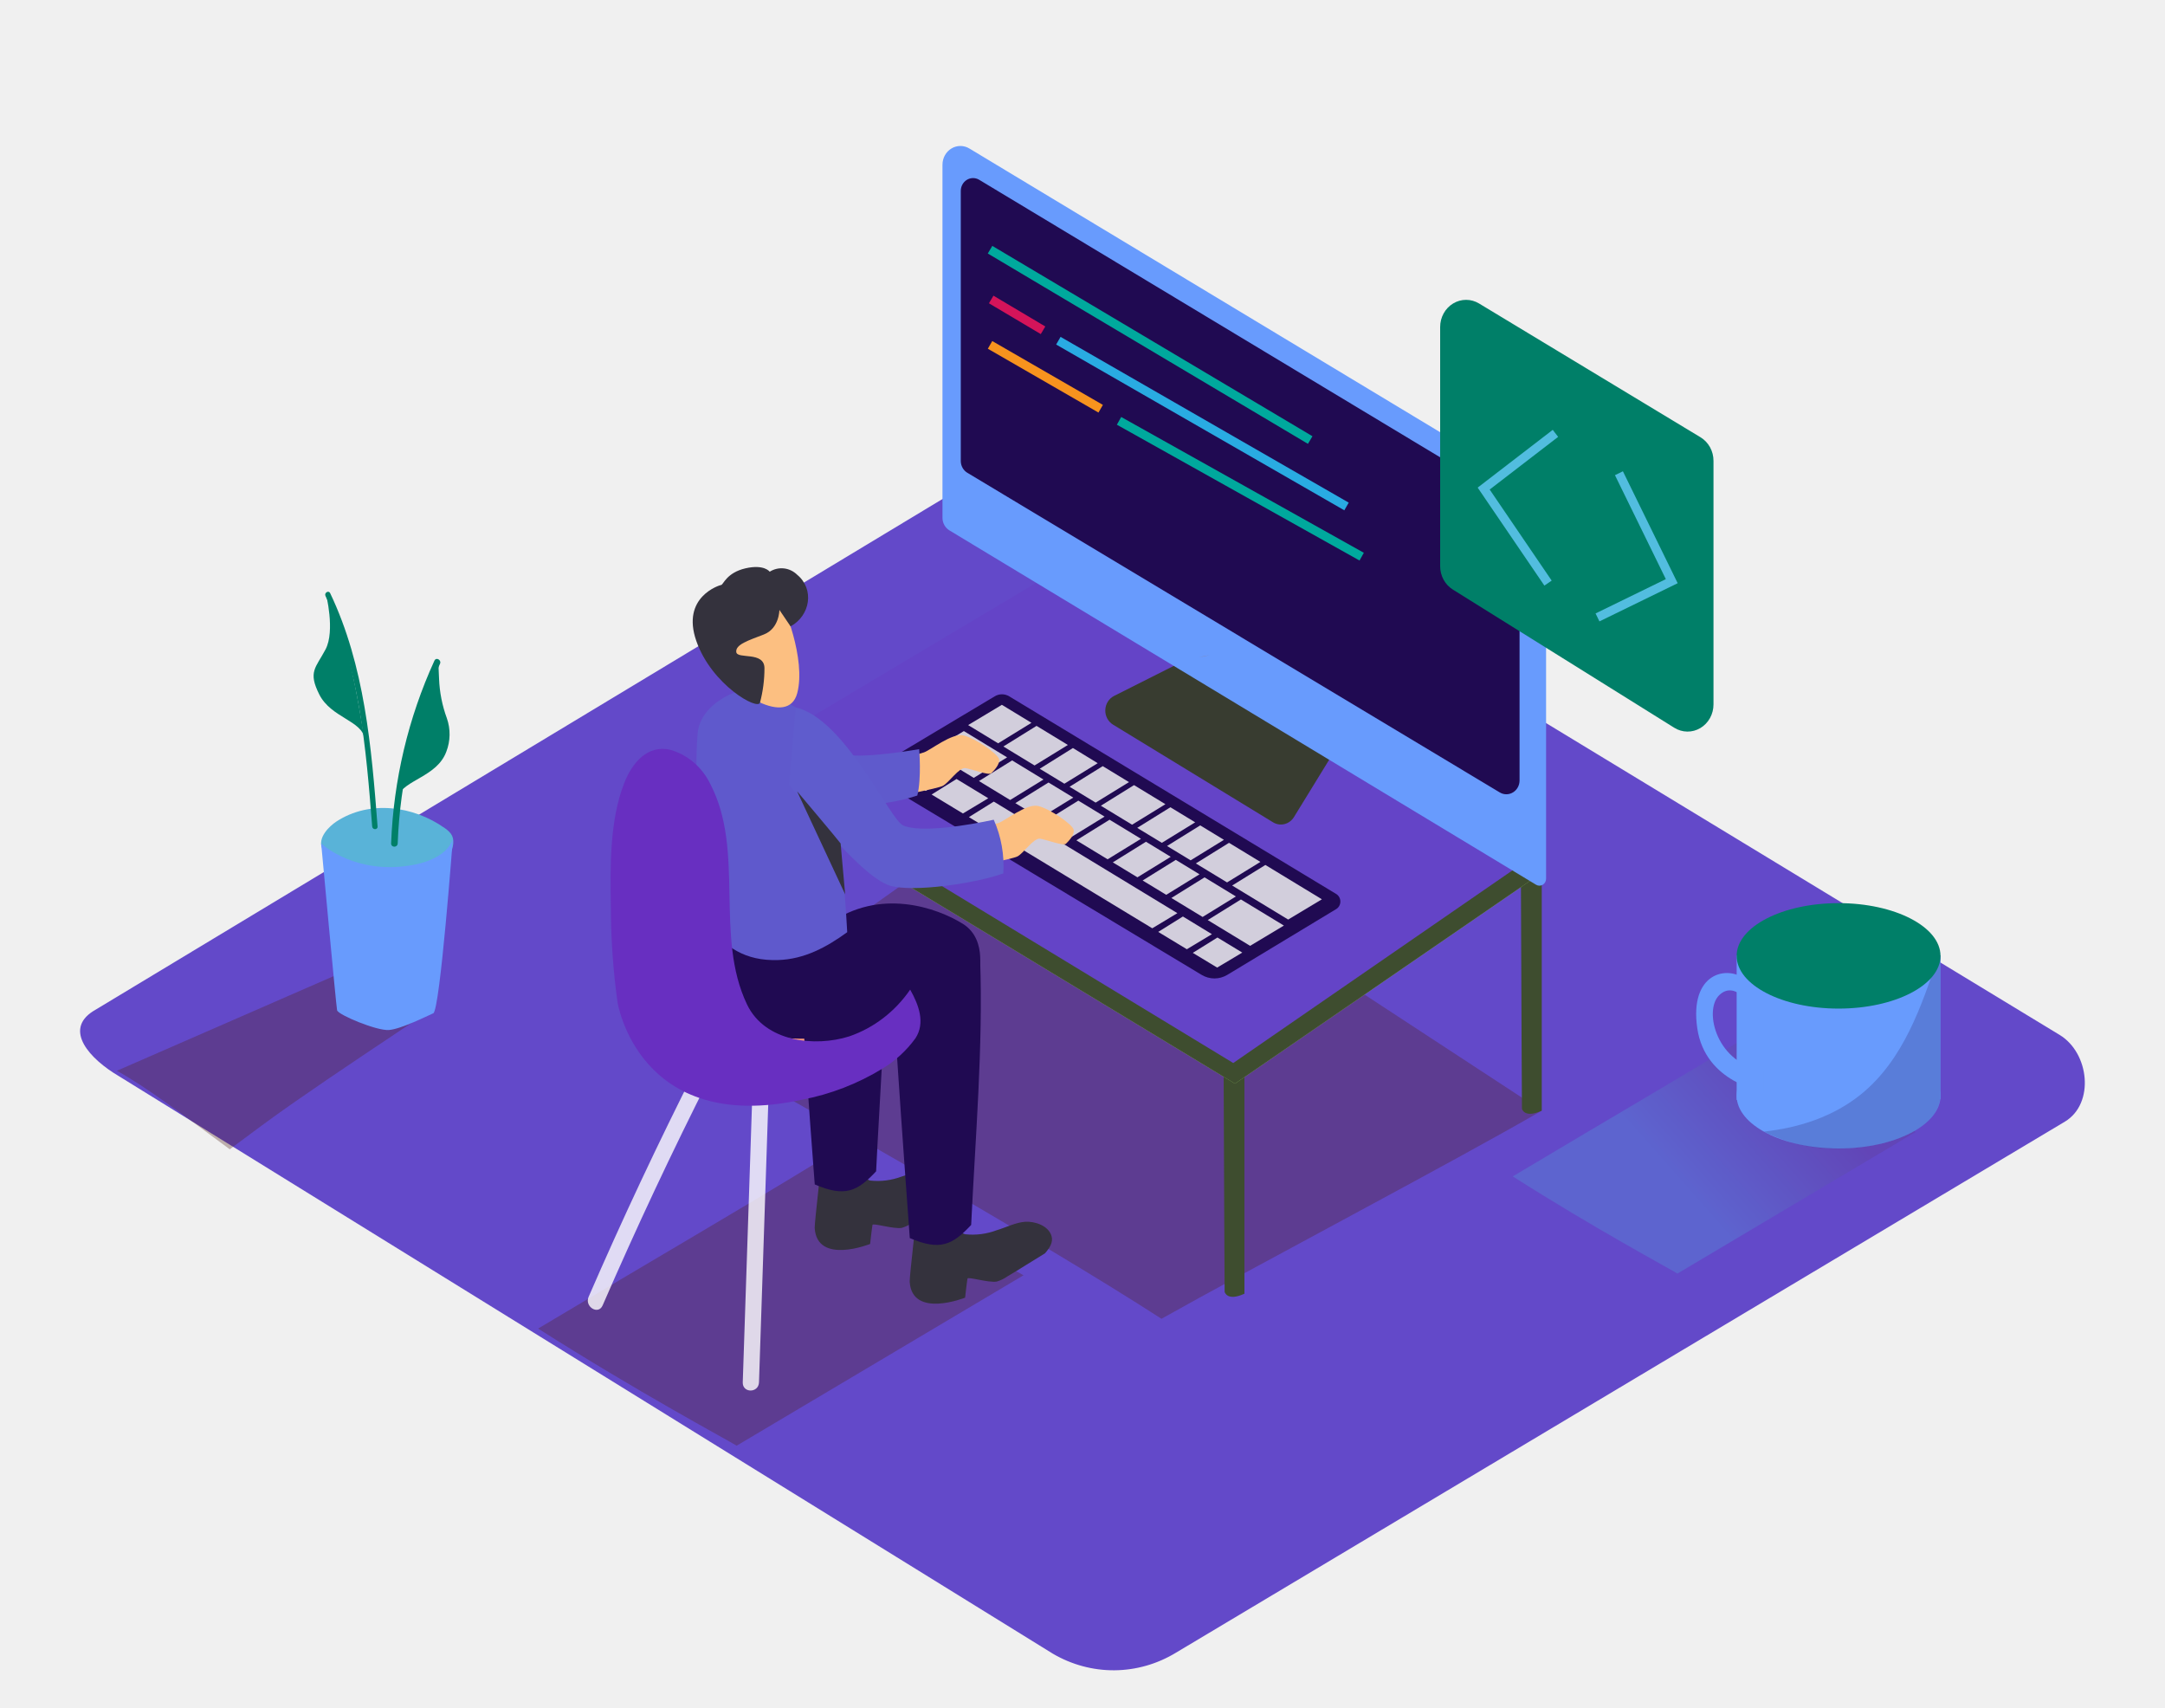
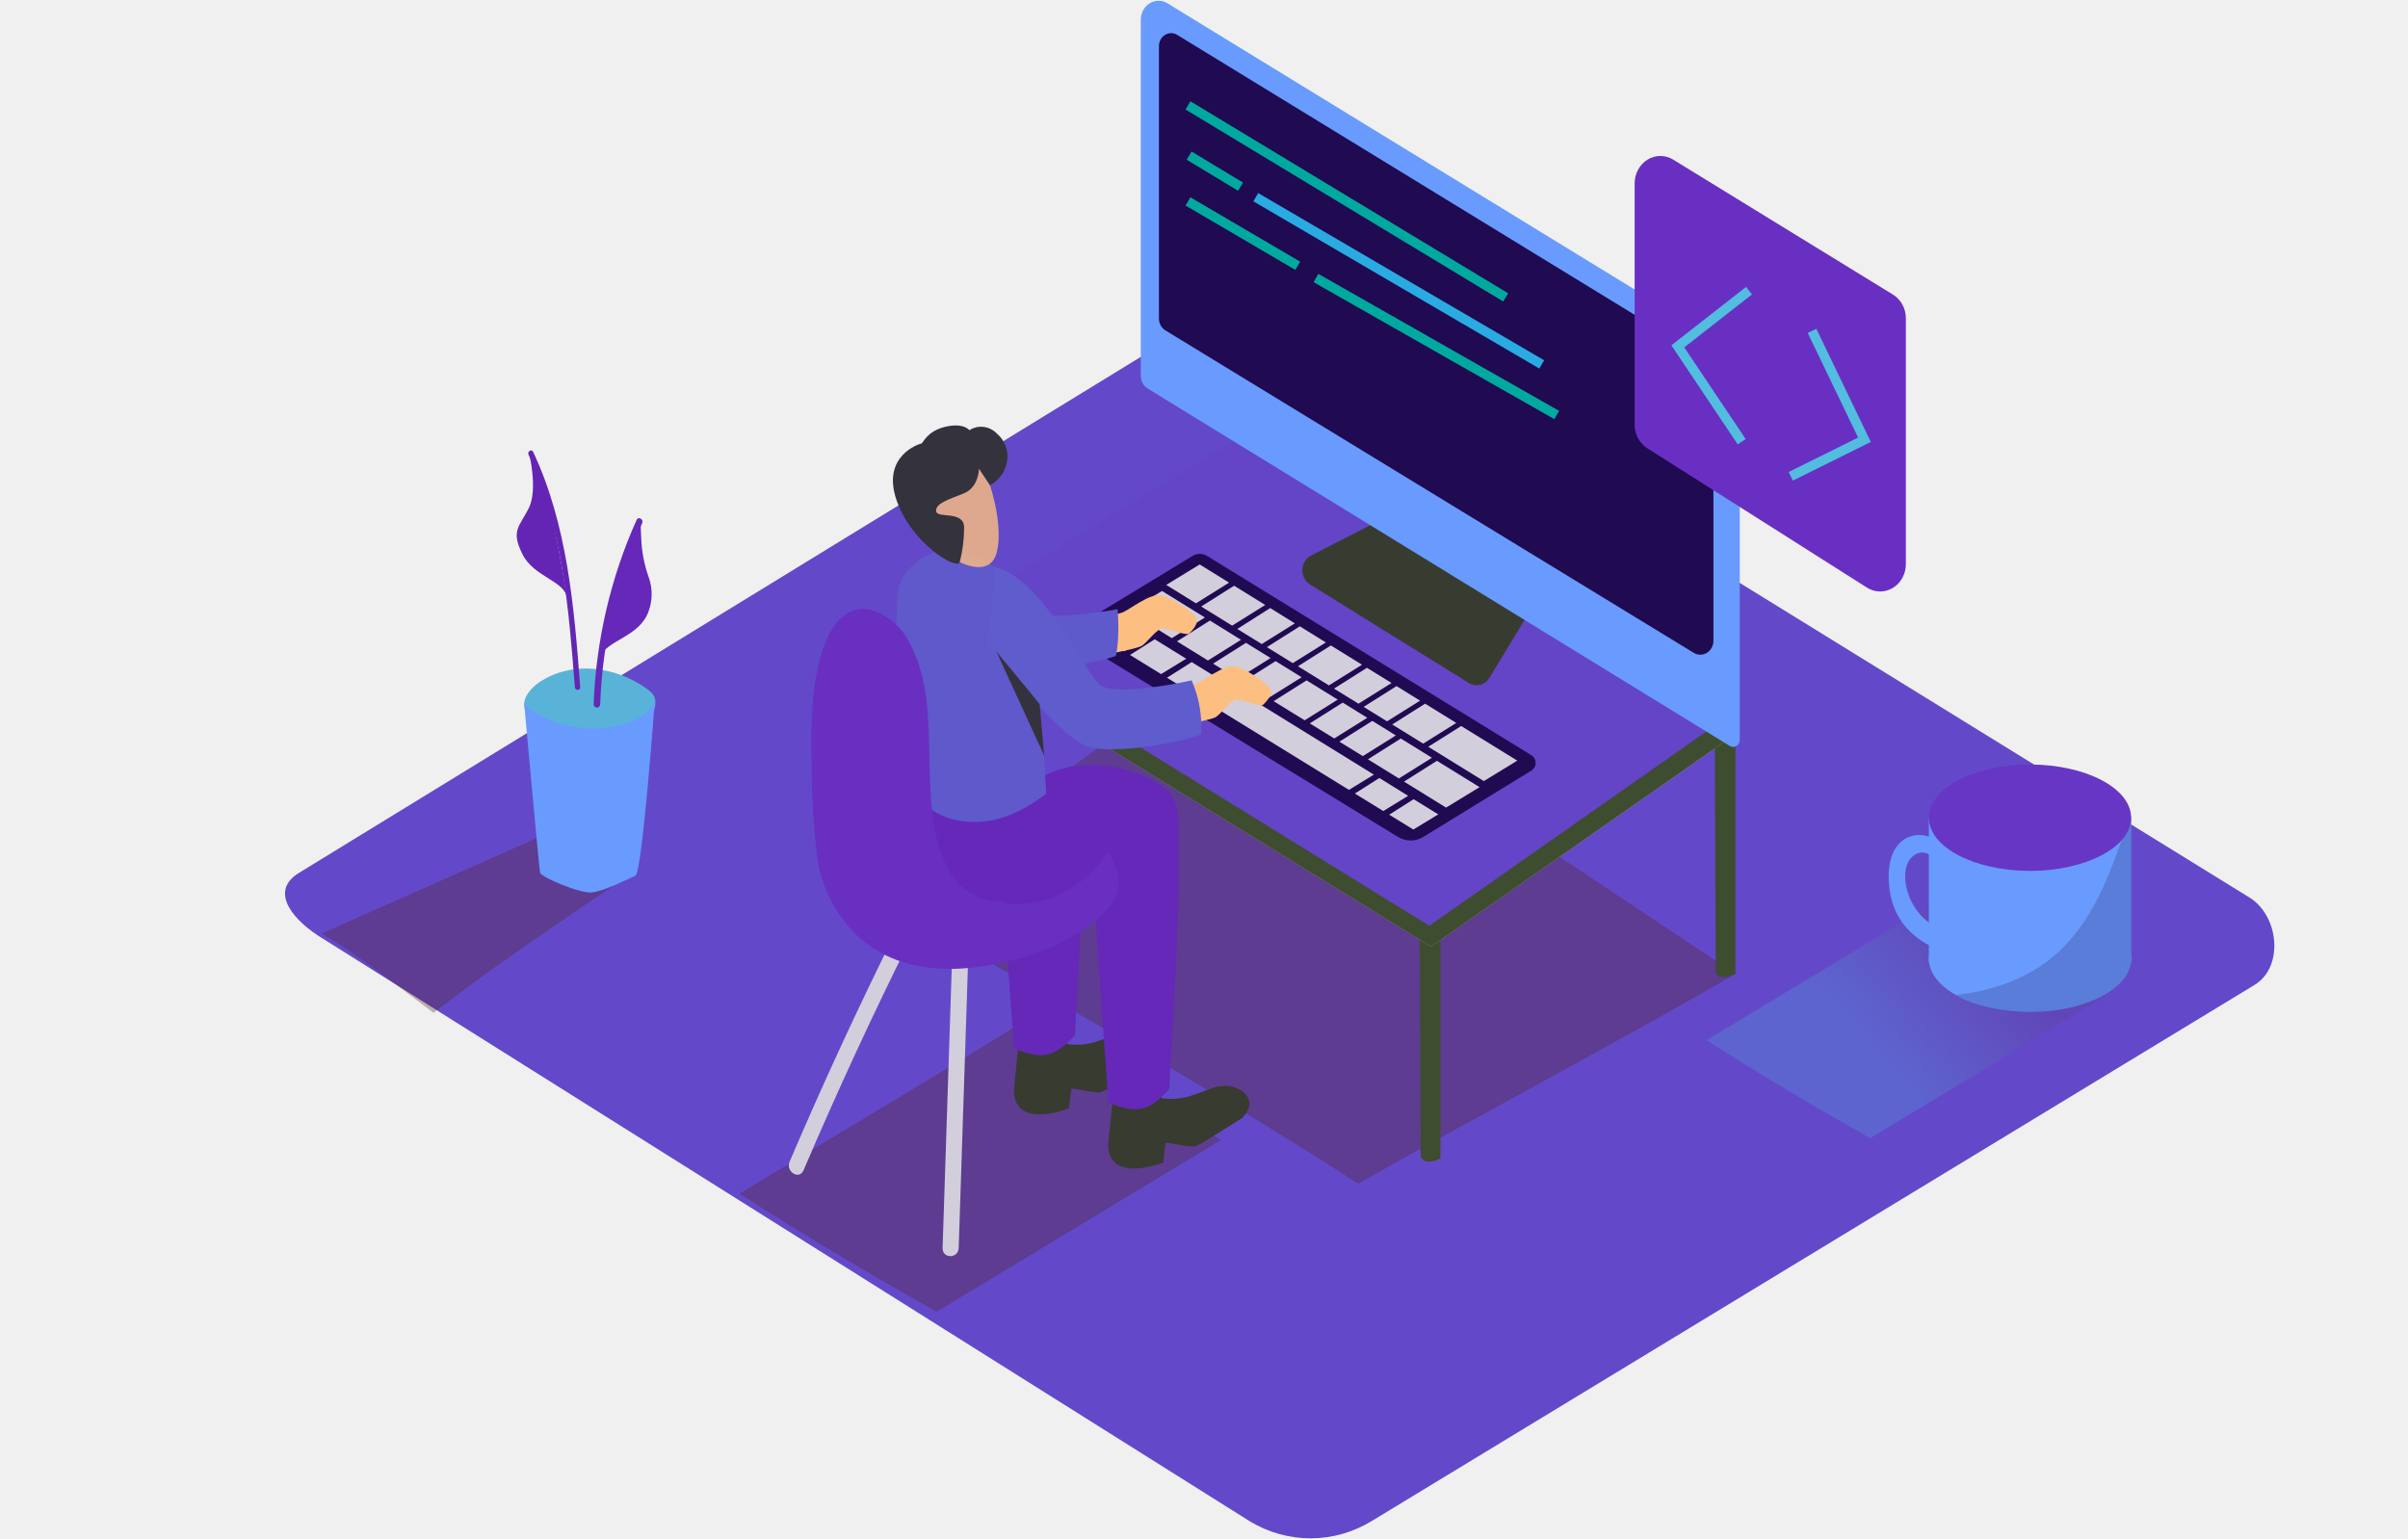
- <svg xmlns="http://www.w3.org/2000/svg" width="993" height="783" viewBox="0 0 993 783" fill="none">
-   <path d="M482.871 758.355L54.615 493.57C40.986 485.571 29.293 472.403 42.575 463.806L472.395 204.657C478.849 200.475 488.63 197.748 495.184 201.722L944.69 474.61C958.319 482.896 960.777 506.037 947.173 514.322L539.323 757.94C530.76 763.136 521.049 765.908 511.15 765.981C501.25 766.054 491.503 763.425 482.871 758.355Z" fill="#6349C9" />
-   <path opacity="0.32" d="M800.085 476.169C767.415 496.089 744.08 509.491 693.834 539.489C731.866 563.669 765.107 581.408 769.377 584.057L878.607 519.127C869.744 514.374 840.748 497.206 800.085 476.169Z" fill="url(#paint0_linear_525_74)" />
-   <path opacity="0.32" d="M374.858 532.97C335.485 556.994 307.358 573.123 246.81 609.276C292.637 638.416 332.705 659.817 337.868 662.986L469.441 584.836C458.89 579.018 423.961 558.319 374.858 532.97Z" fill="url(#paint1_linear_525_74)" />
-   <path opacity="0.32" d="M134.725 505.647C155.156 491.414 175.935 477.701 196.589 463.858L167.246 441.444L53.597 491.051C67.325 498.583 85.87 512.686 105.382 527.048C115.089 519.802 124.795 512.556 134.725 505.647Z" fill="url(#paint2_linear_525_74)" />
-   <path d="M207.736 384.384C207.567 383.649 207.254 382.959 206.817 382.358C206.015 381.337 205.059 380.459 203.987 379.761C189.564 369.554 169.58 366.775 154.337 376.722C150.861 379.007 145.673 384.176 147.734 389.059C148.925 391.89 152.55 393.552 155.181 394.695C163.549 398.193 172.294 400.609 181.222 401.889C184.45 402.46 187.727 403.032 190.979 403.343C193.228 403.57 195.497 403.201 197.575 402.271C199.652 401.34 201.473 399.878 202.87 398.019C205.129 394.928 208.753 388.903 207.736 384.384Z" fill="#59B3D8" />
-   <path d="M147.312 386.825C147.312 386.825 160.469 399.292 183.208 397.474C205.948 395.656 207.711 384.488 207.711 384.488C207.711 384.488 201.827 463.339 198.724 464.689C195.621 466.04 184.003 471.91 178.392 472.351C172.782 472.793 155.057 465.365 154.61 463.313C154.163 461.261 147.312 386.825 147.312 386.825Z" fill="#689BFD" />
-   <path d="M151.433 272.028C150.737 270.548 148.578 271.847 149.298 273.327C164.863 306.156 167.891 343.114 170.697 379.007C170.821 380.644 173.303 380.67 173.179 379.007C170.374 342.517 167.246 305.169 151.433 272.028Z" fill="#007F68" />
-   <path d="M149.471 272.236C149.471 272.236 153.816 289.274 149.322 297.793C144.829 306.312 141.13 308 146.492 318.57C151.855 329.141 166.203 330.57 167.147 338.673C168.09 346.776 160.295 286.703 149.471 272.236Z" fill="#007F68" />
-   <path d="M199.245 302.987C187.258 329.216 180.5 357.724 179.385 386.773C179.385 388.799 182.34 388.773 182.414 386.773C183.466 358.276 190.046 330.3 201.753 304.546C202.696 302.754 200.09 301.143 199.245 302.987Z" fill="#007F68" />
-   <path d="M201.38 311.272C201.38 309.558 201.008 306.078 201.182 303.195L199.444 304.338C193.536 319.376 184.698 354.698 182.067 365.502C185.666 357.399 200.387 356.282 204.707 344.724C206.613 339.819 206.702 334.345 204.955 329.375C202.825 323.586 201.617 317.471 201.38 311.272Z" fill="#007F68" />
-   <path opacity="0.32" d="M532.72 604.783C572.738 582.239 667.445 532.398 707.165 509.335L478.576 359.71L313.639 476.87C355.494 499.778 474.803 567.305 532.72 604.783Z" fill="url(#paint3_linear_525_74)" />
-   <path d="M339.805 352.542C339.978 407.94 340.276 457.807 340.276 457.807C340.276 457.807 341.393 462.326 349.362 458.638V349.217C346.185 350.334 343.007 351.399 339.805 352.542Z" fill="#5B434D" />
-   <path d="M561.219 487.181C561.393 542.579 561.69 592.446 561.69 592.446C561.69 592.446 562.808 596.965 570.776 593.277V483.96C567.599 484.999 564.421 486.142 561.219 487.181Z" fill="#3E4D2F" />
-   <path d="M697.583 403.239C697.756 458.638 698.054 508.504 698.054 508.504C698.054 508.504 699.171 513.023 707.14 509.335V400.019C703.987 401.11 700.81 402.2 697.583 403.239Z" fill="#3E4D2F" />
-   <path d="M337.943 349.217V358.645L566.432 496.947L706.941 400.408L707.165 389.864" fill="#A5DD73" />
-   <path opacity="0.76" d="M337.943 349.217V358.645L566.432 496.947L706.941 400.408L707.165 389.864" fill="#1E2019" />
-   <path d="M337.943 349.217L484.956 261.484L707.165 389.864L565.638 487.493L337.943 349.217Z" fill="#6444C7" />
-   <path d="M541.955 303.559L510.998 319.142C509.83 319.728 508.836 320.636 508.125 321.768C507.413 322.901 507.01 324.215 506.959 325.569C506.908 326.924 507.211 328.267 507.835 329.454C508.459 330.642 509.381 331.629 510.501 332.31L583.909 377.111C585.496 378.079 587.378 378.367 589.164 377.917C590.949 377.467 592.499 376.313 593.491 374.696L611.316 345.685" fill="#383C30" />
-   <path d="M697.583 220.526L444.69 68.148C443.438 67.37 442.011 66.954 440.555 66.943C439.099 66.932 437.667 67.325 436.404 68.084C435.141 68.842 434.094 69.938 433.369 71.259C432.644 72.58 432.267 74.079 432.278 75.602V237.486C432.281 238.65 432.576 239.792 433.134 240.8C433.691 241.807 434.492 242.643 435.455 243.226L704.534 405.733C704.999 406.017 705.528 406.167 706.067 406.168C706.606 406.169 707.135 406.021 707.602 405.739C708.068 405.457 708.455 405.05 708.723 404.561C708.99 404.072 709.13 403.517 709.126 402.954V241.719C709.142 237.439 708.085 233.229 706.059 229.51C704.033 225.791 701.111 222.693 697.583 220.526Z" fill="#689BFD" />
-   <path d="M449.084 82.433L688.546 226.577C691.104 228.116 693.229 230.334 694.706 233.006C696.184 235.678 696.962 238.71 696.962 241.797V357.892C696.965 359.006 696.687 360.101 696.157 361.067C695.626 362.033 694.862 362.835 693.941 363.394C693.019 363.952 691.974 364.246 690.909 364.247C689.844 364.248 688.798 363.955 687.876 363.398L443.672 216.812C442.76 216.264 442.001 215.473 441.474 214.52C440.946 213.567 440.669 212.485 440.669 211.384V87.627C440.657 86.59 440.908 85.569 441.394 84.666C441.881 83.762 442.587 83.009 443.44 82.483C444.294 81.956 445.265 81.674 446.256 81.665C447.247 81.656 448.222 81.921 449.084 82.433Z" fill="#200A52" />
-   <path d="M552.391 300.95C553.804 300.665 554.948 300.423 554.945 300.409C554.943 300.395 553.795 300.614 552.381 300.899C550.968 301.184 549.824 301.426 549.827 301.44C549.83 301.454 550.977 301.234 552.391 300.95Z" fill="#AB643C" />
-   <path d="M678.79 233.148C680.23 233.148 681.397 231.823 681.397 230.188C681.397 228.552 680.23 227.227 678.79 227.227C677.35 227.227 676.183 228.552 676.183 230.188C676.183 231.823 677.35 233.148 678.79 233.148Z" fill="#659FE4" />
-   <path d="M670.474 228.811C671.913 228.811 673.08 227.485 673.08 225.85C673.08 224.215 671.913 222.889 670.474 222.889C669.034 222.889 667.867 224.215 667.867 225.85C667.867 227.485 669.034 228.811 670.474 228.811Z" fill="#C5E9FF" />
-   <path d="M454.099 114.508L600.939 201.8" stroke="#00A99D" stroke-width="4.06" stroke-miterlimit="10" />
-   <path d="M454.62 137.337L478.403 151.466" stroke="#D4145A" stroke-width="4.06" stroke-miterlimit="10" />
-   <path d="M485.428 156.245L617.596 232.265" stroke="#29ABE2" stroke-width="4.06" stroke-miterlimit="10" />
-   <path d="M454.099 158.167L504.841 187.438" stroke="#F7931E" stroke-width="4.06" stroke-miterlimit="10" />
-   <path d="M513.257 192.996L624.547 255.277" stroke="#00A99D" stroke-width="4.06" stroke-miterlimit="10" />
-   <path d="M785.91 211.358V323.038C785.914 325.24 785.36 327.405 784.303 329.309C783.246 331.214 781.724 332.791 779.894 333.88C778.063 334.968 775.99 335.528 773.884 335.503C771.779 335.478 769.718 334.869 767.912 333.738L666.353 270.366C664.581 269.263 663.113 267.696 662.095 265.82C661.076 263.944 660.542 261.823 660.544 259.666V149.96C660.542 147.774 661.09 145.626 662.134 143.732C663.178 141.838 664.681 140.266 666.49 139.173C668.3 138.08 670.353 137.506 672.443 137.507C674.532 137.509 676.584 138.086 678.393 139.181L779.952 200.527C781.77 201.622 783.279 203.201 784.325 205.103C785.371 207.005 785.918 209.163 785.91 211.358Z" fill="#007F68" />
-   <path d="M713.421 198.735L680.503 224.058L710.02 267.406" stroke="#52BDDF" stroke-width="4.06" stroke-miterlimit="10" />
-   <path d="M742.541 217.02L766.77 266.522L732.71 283.145" stroke="#52BDDF" stroke-width="4.06" stroke-miterlimit="10" />
-   <path d="M456.209 319.35L402.86 351.243C402.304 351.581 401.842 352.066 401.52 352.65C401.199 353.233 401.03 353.895 401.03 354.568C401.03 355.241 401.199 355.902 401.52 356.486C401.842 357.069 402.304 357.554 402.86 357.892L551.115 447.054C552.912 448.137 554.95 448.707 557.023 448.707C559.097 448.707 561.134 448.137 562.932 447.054L612.855 416.901C613.437 416.55 613.922 416.045 614.258 415.436C614.595 414.828 614.772 414.137 614.772 413.433C614.772 412.73 614.595 412.039 614.258 411.431C613.922 410.822 613.437 410.317 612.855 409.966L462.912 319.35C461.895 318.726 460.738 318.398 459.56 318.398C458.382 318.398 457.225 318.726 456.209 319.35Z" fill="#200A52" />
-   <path d="M536.816 370.203L521.598 379.657L532.894 386.513L548.186 377.112L536.816 370.203Z" fill="white" fill-opacity="0.8" />
-   <path d="M520.133 360.048L504.916 369.502L519.24 378.202L534.532 368.8L520.133 360.048Z" fill="white" fill-opacity="0.8" />
-   <path d="M459.511 323.219L444.045 332.517L457.798 340.88L473.09 331.479L459.511 323.219Z" fill="white" fill-opacity="0.8" />
-   <path d="M492.106 343.036L476.888 352.542L488.184 359.399L503.476 349.997L492.106 343.036Z" fill="white" fill-opacity="0.8" />
-   <path d="M475.423 332.881L460.206 342.335L474.505 351.035C476.193 350.023 485.776 344.101 489.797 341.634L475.423 332.881Z" fill="white" fill-opacity="0.8" />
-   <path d="M550.494 378.514L535.277 387.968L546.1 394.539L561.368 385.137L550.494 378.514Z" fill="white" fill-opacity="0.8" />
-   <path d="M505.785 351.347L490.567 360.801L502.533 368.073L517.825 358.671L505.785 351.347Z" fill="white" fill-opacity="0.8" />
-   <path d="M563.701 386.513L548.484 395.967L562.808 404.668L578.1 395.266L563.701 386.513Z" fill="white" fill-opacity="0.8" />
-   <path d="M580.384 396.668L565.141 406.096L590.835 421.706L606.301 412.408L580.384 396.668Z" fill="white" fill-opacity="0.8" />
-   <path d="M442.084 335.271L426.618 344.568L446.627 356.723L461.919 347.322L442.084 335.271Z" fill="white" fill-opacity="0.8" />
-   <path d="M480.91 358.853L465.692 368.307L476.988 375.164L492.28 365.762L480.91 358.853Z" fill="white" fill-opacity="0.8" />
-   <path d="M508.913 375.917L493.695 385.371L508.019 394.071L523.311 384.669L508.913 375.917Z" fill="white" fill-opacity="0.8" />
-   <path d="M494.588 367.164L479.371 376.618L491.336 383.89L506.629 374.488L494.588 367.164Z" fill="white" fill-opacity="0.8" />
-   <path d="M525.62 386.02L510.402 395.474L521.697 402.33L536.965 392.928L525.62 386.02Z" fill="white" fill-opacity="0.8" />
-   <path d="M539.298 394.331L524.081 403.785L534.904 410.356L550.172 400.954L539.298 394.331Z" fill="white" fill-opacity="0.8" />
-   <path d="M464.228 348.724L449.01 358.178L463.309 366.878L478.601 357.477L464.228 348.724Z" fill="white" fill-opacity="0.8" />
-   <path d="M552.48 402.356L537.263 411.81L551.587 420.511L566.854 411.109L552.48 402.356Z" fill="white" fill-opacity="0.8" />
-   <path d="M553.945 421.939L573.383 433.757L588.874 424.459L569.163 412.485L553.945 421.939Z" fill="white" fill-opacity="0.8" />
-   <path d="M542.55 420.303L531.23 427.367L544.363 435.315L555.857 428.406L542.55 420.303Z" fill="white" fill-opacity="0.8" />
-   <path d="M547.093 436.977L558.265 443.73L569.783 436.847L558.389 429.939L547.093 436.977Z" fill="white" fill-opacity="0.8" />
-   <path d="M422.993 347.659L411.127 354.568L424.582 362.697L436.225 355.711L422.993 347.659Z" fill="white" fill-opacity="0.8" />
-   <path d="M438.732 357.243L427.288 364.359L441.662 373.06L453.28 366.073L438.732 357.243Z" fill="white" fill-opacity="0.8" />
-   <path d="M455.812 367.606L444.392 374.722L528.499 425.705L540.018 418.771L455.812 367.606Z" fill="white" fill-opacity="0.8" />
-   <path d="M843.28 526.685C869.097 526.685 890.026 515.859 890.026 502.505C890.026 489.15 869.097 478.325 843.28 478.325C817.464 478.325 796.535 489.15 796.535 502.505C796.535 515.859 817.464 526.685 843.28 526.685Z" fill="#689BFD" />
-   <path d="M890.051 438.094V503.855C890.051 503.855 855.296 537.619 796.535 504.401V438.094" fill="#689BFD" />
-   <path opacity="0.21" d="M853.558 501.855C840.649 512.244 825.059 517.179 809.072 518.945C819.725 524.336 831.449 527.006 843.28 526.737C868.105 526.737 888.387 516.711 889.877 504.037L890.026 503.907V438.094H889.157C881.287 461.625 872.996 486.064 853.558 501.855Z" fill="#200A52" />
-   <path d="M803.536 461.625C803.536 461.625 795.79 449.236 788.492 456.43C781.193 463.624 787.573 488.376 808.997 490.765V500.583C808.997 500.583 782.112 496.765 778.462 471.494C774.813 446.223 792.141 442.327 800.805 449.288" fill="#689BFD" />
-   <path d="M843.28 462.534C869.097 462.534 890.026 451.708 890.026 438.354C890.026 424.999 869.097 414.174 843.28 414.174C817.464 414.174 796.535 424.999 796.535 438.354C796.535 451.708 817.464 462.534 843.28 462.534Z" fill="#007F68" />
-   <path d="M403.332 438.25C391.813 429.835 378.259 425.264 363.612 428.588C348.022 432.172 334.517 442.431 318.629 444.951C316.146 445.34 306.092 444.665 304.553 446.197C260.34 489.986 383.993 485.285 383.993 485.285C395.984 474.896 407.279 464.897 419.195 454.508C415.571 446.197 409.613 442.873 403.332 438.25Z" fill="#F8997C" />
-   <path d="M345.067 501.829L340.673 633.923C340.5 638.936 347.947 638.936 348.121 633.923L352.515 501.829C352.763 496.817 345.341 496.843 345.067 501.829Z" fill="white" fill-opacity="0.8" />
-   <path d="M319.349 489.622C301.872 524.131 285.413 559.167 269.972 594.731C268.011 599.25 274.415 603.224 276.401 598.653C291.843 563.089 308.302 528.052 325.778 493.544C328.013 489.129 321.608 485.181 319.349 489.622Z" fill="white" fill-opacity="0.8" />
-   <path d="M406.41 349.945C407.924 349.555 420.66 346.127 423.788 345.036C426.916 343.945 436.597 336.076 441.86 337.244C447.123 338.413 457.723 345.711 458.22 348.153C458.716 350.594 455.737 353.555 454.62 354.62C453.503 355.685 445.832 352.75 442.853 352.256C439.874 351.763 435.133 359.139 432.327 360.437C429.522 361.736 411.4 365.138 411.4 365.138" fill="#FCBF81" />
-   <path d="M440.644 382.306C442.158 381.916 454.893 378.488 458.021 377.397C461.149 376.306 470.831 368.437 476.094 369.606C481.357 370.774 491.957 378.072 492.453 380.514C492.95 382.955 489.971 385.916 488.854 386.981C487.737 388.046 480.066 385.111 477.087 384.617C474.108 384.124 469.366 391.5 466.561 392.799C463.756 394.097 445.634 397.5 445.634 397.5" fill="#FCBF81" />
-   <path d="M435.704 550.163C438.012 547.566 439.527 544.969 438.732 542.242C437.317 537.385 431.012 535.411 426.692 535.671C422.373 535.931 417.904 538.268 413.535 539.567C408.967 541.282 404.09 541.912 399.26 541.411C398.483 541.291 397.776 540.875 397.274 540.242C395.935 539.931 394.697 539.26 393.682 538.294C392.668 537.328 391.912 536.102 391.49 534.736L377.191 529.386C377.191 529.386 373.542 560.994 373.666 563.149C374.733 580.213 399.087 570.473 399.087 570.473C399.087 570.473 399.956 562.682 400.179 561.721C400.402 560.76 409.737 563.721 413.584 563.097C415.354 562.58 417.031 561.764 418.549 560.682C421.429 559.02 424.259 557.254 427.064 555.488C429.87 553.721 432.799 551.981 435.704 550.163Z" fill="#34323D" />
-   <path d="M382.305 433.497C376.943 434.042 371.581 434.769 366.243 435.575C368.461 471.468 370.943 507.335 373.691 543.177C387.593 549.124 393.228 546.371 401.842 537.151C403.481 502.946 406.336 467.027 406.261 432.536C398.317 432.899 390.323 433.263 382.305 433.497Z" fill="#200A52" />
-   <path d="M324.537 423.653C324.537 423.653 322.229 462.949 341.096 471.702C359.963 480.454 398.665 476.091 417.705 464.404C427.549 458.131 437.88 452.736 448.588 448.275C448.588 448.275 453.553 431.081 441.612 423.653C429.671 416.225 403.506 407.031 380.22 423.653" fill="#200A52" />
-   <path d="M420.734 364.827C422.745 356.801 421.578 343.556 421.578 343.556C421.578 343.556 398.019 347.763 388.089 346.153C378.159 344.543 361.924 322.778 361.924 322.778L364.133 365.892C382.95 370.021 402.438 370.904 420.734 364.827Z" fill="#5F5ACC" />
-   <path d="M479.271 574.785C481.58 572.188 483.094 569.59 482.3 566.863C480.885 562.007 474.58 560.033 470.26 560.292C465.94 560.552 461.472 562.89 457.103 564.188C452.534 565.904 447.658 566.534 442.828 566.032C442.051 565.913 441.343 565.497 440.842 564.864C439.503 564.553 438.265 563.881 437.25 562.915C436.236 561.95 435.48 560.723 435.058 559.357L420.759 554.007C420.759 554.007 417.11 585.615 417.234 587.771C418.301 604.835 442.655 595.095 442.655 595.095C442.655 595.095 443.523 587.303 443.747 586.342C443.97 585.381 453.304 588.342 457.152 587.719C458.922 587.202 460.599 586.386 462.117 585.304C464.997 583.641 467.827 581.875 470.632 580.109C473.438 578.343 476.392 576.603 479.271 574.785Z" fill="#34323D" />
-   <path d="M424.259 424.614C419.294 422.173 414.18 422.433 408.272 422.459C409.091 435.107 408.644 439.652 409.389 452.275L409.588 455.625C411.872 493.025 414.553 530.399 417.283 567.772C431.185 573.72 436.821 570.967 445.435 561.747C447.346 521.932 450.946 479.909 449.556 440.276C441.537 431.964 434.437 429.601 424.259 424.614Z" fill="#200A52" />
-   <path d="M324.214 415.524C324.214 416.485 324.388 419.732 324.537 423.653C332.357 434.432 341.915 440.743 356.81 440.275C368.949 439.912 379.152 434.354 388.586 427.497C387.394 404.512 383.844 365.164 378.308 337.816C377.836 335.504 372.102 333.946 370.414 332.985C366.467 330.725 368.775 326.83 364.903 324.414C359.286 320.992 353.436 318.006 347.401 315.48H347.252C337.595 315.324 320.938 323.116 319.945 336.647C318.43 357.425 320.615 370.021 322.154 390.773C322.725 399.136 323.544 407.395 324.214 415.524Z" fill="#5F59CC" />
-   <path d="M357.852 276.08C359.118 276.418 369.843 302.234 365.647 317.921C361.452 333.608 335.982 317.48 329.577 305.533C323.172 293.585 333.772 269.431 357.852 276.08Z" fill="#FCBF81" />
-   <path d="M357.48 279.69C357.48 279.69 357.48 288.209 350.355 290.962C343.231 293.715 337.297 295.559 337.695 299.013C338.092 302.468 350.579 298.52 350.628 306.415C350.633 311.734 349.948 317.029 348.593 322.155C347.798 326.024 326.424 314.155 319.374 293.949C312.323 273.743 329.974 268.366 330.843 268.237C331.712 268.107 333.325 262.601 341.94 260.627C350.554 258.653 353.036 262.185 353.036 262.185C355.002 260.946 357.302 260.414 359.584 260.672C361.866 260.93 364.005 261.963 365.672 263.614C373.641 270.236 371.63 282.339 362.594 287.248L357.48 279.69Z" fill="#34323D" />
-   <path d="M455.787 375.917C444.69 378.332 422.149 382.176 414.18 378.514C407.999 375.683 387.369 329.401 364.952 324.44L361.924 359.762C361.924 359.762 393.625 401.837 408.272 406.174C418.922 409.317 447.595 405.109 460.181 400.538C460.726 392.075 459.214 383.604 455.787 375.917Z" fill="#5F5CCD" />
-   <path d="M385.557 386.799C383.943 384.617 365.573 362.853 365.573 362.853L387.642 410.148L385.557 386.799Z" fill="#34323D" />
-   <path d="M417.457 453.833C410.562 463.889 400.791 471.392 389.554 475.26C373.815 480.272 350.926 477.857 342.66 460.69C327.616 429.367 341.741 390.149 325.853 359.684C324.019 355.833 321.427 352.431 318.249 349.701C315.07 346.971 311.376 344.974 307.408 343.841C297.106 341.478 290.031 349.581 286.307 359.113C279.604 376.202 279.852 397.474 280.175 415.68C280.192 430.386 281.212 445.071 283.228 459.625C283.228 459.625 292.861 520.685 367.931 504.297C380.932 501.831 393.419 496.996 404.821 490.012C410.664 486.487 415.778 481.782 419.865 476.169C424.508 469.105 421.404 460.819 417.457 453.833Z" fill="#682FC1" />
+ <svg xmlns="http://www.w3.org/2000/svg" width="1022" height="653" viewBox="0 0 1022 653" fill="none">
+   <path d="M530.624 645.862L137.382 398.646C124.868 391.177 114.131 378.883 126.327 370.857L521.004 128.902C526.931 124.998 535.912 122.452 541.93 126.162L954.684 380.944C967.199 388.68 969.456 410.285 956.964 418.021L582.46 645.474C574.597 650.326 565.68 652.914 556.59 652.982C547.5 653.05 538.55 650.596 530.624 645.862Z" fill="#6349C9" />
+   <path opacity="0.32" d="M821.902 382.399C791.903 400.998 770.476 413.511 724.338 441.518C759.261 464.094 789.783 480.656 793.704 483.129L894.004 422.507C885.866 418.069 859.241 402.041 821.902 382.399Z" fill="url(#paint0_linear_525_74)" />
+   <path opacity="0.32" d="M431.441 435.432C395.288 457.862 369.461 472.92 313.863 506.674C355.943 533.882 392.735 553.863 397.477 556.821L518.291 483.856C508.603 478.425 476.531 459.098 431.441 435.432Z" fill="url(#paint1_linear_525_74)" />
+   <path opacity="0.32" d="M210.943 409.922C229.703 396.633 248.783 383.83 267.749 370.905L240.805 349.979L136.448 396.294C149.054 403.326 166.082 416.493 183.999 429.903C192.912 423.137 201.825 416.372 210.943 409.922Z" fill="url(#paint2_linear_525_74)" />
+   <path d="M277.984 296.704C277.829 296.018 277.541 295.374 277.14 294.813C276.404 293.859 275.526 293.04 274.542 292.388C261.297 282.858 242.947 280.264 228.951 289.551C225.76 291.685 220.995 296.51 222.887 301.069C223.982 303.712 227.31 305.264 229.726 306.331C237.41 309.597 245.44 311.853 253.638 313.048C256.602 313.581 259.611 314.115 262.597 314.406C264.663 314.617 266.745 314.273 268.653 313.404C270.561 312.536 272.233 311.171 273.516 309.435C275.59 306.549 278.918 300.924 277.984 296.704Z" fill="#59B3D8" />
+   <path d="M222.5 298.984C222.5 298.984 234.581 310.623 255.462 308.926C276.342 307.228 277.961 296.801 277.961 296.801C277.961 296.801 272.558 370.421 269.709 371.681C266.86 372.942 256.191 378.423 251.04 378.835C245.888 379.247 229.612 372.312 229.202 370.396C228.791 368.481 222.5 298.984 222.5 298.984Z" fill="#689BFD" />
+   <path d="M226.284 191.804C225.646 190.422 223.662 191.634 224.324 193.016C238.616 223.667 241.397 258.173 243.973 291.685C244.087 293.212 246.367 293.237 246.253 291.685C243.677 257.615 240.805 222.745 226.284 191.804Z" fill="#6425B4" />
+   <path d="M224.483 191.998C224.483 191.998 228.472 207.905 224.346 215.859C220.22 223.812 216.824 225.388 221.748 235.258C226.671 245.127 239.847 246.461 240.713 254.026C241.58 261.592 234.422 205.504 224.483 191.998Z" fill="#6425B4" />
+   <path d="M270.188 220.709C259.18 245.197 252.975 271.813 251.951 298.935C251.951 300.826 254.664 300.802 254.732 298.935C255.699 272.329 261.74 246.209 272.49 222.163C273.356 220.49 270.963 218.987 270.188 220.709Z" fill="#6528B8" />
+   <path d="M272.148 228.444C272.148 226.843 271.806 223.594 271.966 220.902L270.37 221.969C264.945 236.009 256.83 268.988 254.413 279.075C257.719 271.51 271.236 270.467 275.203 259.676C276.953 255.096 277.034 249.986 275.431 245.345C273.474 239.941 272.365 234.231 272.148 228.444V228.444Z" fill="#6528B8" />
+   <path opacity="0.32" d="M576.397 502.48C613.143 481.432 700.107 434.898 736.579 413.365L526.68 273.668L375.228 383.054C413.661 404.442 523.215 467.489 576.397 502.48Z" fill="url(#paint3_linear_525_74)" />
+   <path d="M399.255 266.975C399.414 318.698 399.688 365.255 399.688 365.255C399.688 365.255 400.714 369.475 408.031 366.031V263.871C405.113 264.914 402.195 265.908 399.255 266.975Z" fill="#5B434D" />
+   <path d="M602.566 392.681C602.725 444.403 602.999 490.961 602.999 490.961C602.999 490.961 604.025 495.18 611.342 491.737V389.674C608.424 390.644 605.506 391.711 602.566 392.681Z" fill="#3E4D2F" />
+   <path d="M727.78 314.309C727.94 366.031 728.213 412.589 728.213 412.589C728.213 412.589 729.239 416.808 736.556 413.365V311.302C733.661 312.32 730.744 313.339 727.78 314.309Z" fill="#3E4D2F" />
+   <path d="M397.545 263.871V272.674L607.353 401.798L736.374 311.666L736.579 301.821" fill="#A5DD73" />
+   <path opacity="0.76" d="M397.545 263.871V272.674L607.353 401.798L736.374 311.666L736.579 301.821" fill="#1E2019" />
+   <path d="M397.545 263.871L532.539 181.959L736.579 301.821L606.623 392.972L397.545 263.871Z" fill="#6444C7" />
+   <path d="M584.876 221.242L556.451 235.791C555.378 236.338 554.466 237.186 553.813 238.244C553.159 239.301 552.789 240.528 552.742 241.792C552.695 243.057 552.973 244.311 553.546 245.42C554.12 246.528 554.966 247.45 555.995 248.085L623.401 289.915C624.858 290.817 626.586 291.087 628.226 290.667C629.865 290.247 631.289 289.169 632.2 287.659L648.567 260.573" fill="#383C30" />
+   <path d="M727.78 143.718L495.565 1.451C494.415 0.725 493.105 0.336 491.768 0.326C490.431 0.315 489.115 0.683 487.956 1.391C486.796 2.099 485.835 3.122 485.169 4.355C484.503 5.589 484.157 6.988 484.167 8.41V159.553C484.17 160.64 484.441 161.707 484.953 162.647C485.465 163.588 486.2 164.369 487.085 164.912L734.163 316.637C734.59 316.902 735.076 317.042 735.571 317.043C736.066 317.044 736.552 316.906 736.98 316.643C737.408 316.379 737.764 316 738.009 315.543C738.255 315.086 738.383 314.568 738.38 314.042V163.506C738.395 159.509 737.424 155.579 735.564 152.107C733.704 148.634 731.02 145.742 727.78 143.718V143.718Z" fill="#689BFD" />
+   <path d="M499.599 14.788L719.483 149.369C721.831 150.805 723.782 152.875 725.139 155.37C726.496 157.865 727.21 160.696 727.21 163.578V271.97C727.213 273.01 726.958 274.033 726.471 274.935C725.984 275.836 725.282 276.586 724.436 277.107C723.59 277.628 722.63 277.903 721.652 277.904C720.675 277.905 719.714 277.631 718.867 277.111L494.63 140.251C493.792 139.739 493.095 139.001 492.611 138.111C492.127 137.221 491.872 136.211 491.872 135.183V19.637C491.862 18.669 492.091 17.716 492.538 16.873C492.985 16.029 493.633 15.326 494.417 14.834C495.2 14.343 496.092 14.079 497.002 14.071C497.912 14.063 498.808 14.31 499.599 14.788Z" fill="#200A52" />
+   <path d="M594.459 218.806C595.757 218.54 596.807 218.314 596.805 218.301C596.803 218.288 595.749 218.493 594.451 218.759C593.153 219.025 592.103 219.251 592.105 219.264C592.108 219.277 593.162 219.072 594.459 218.806Z" fill="#AB643C" />
+   <path d="M710.524 155.504C711.846 155.504 712.918 154.266 712.918 152.739C712.918 151.212 711.846 149.975 710.524 149.975C709.202 149.975 708.131 151.212 708.131 152.739C708.131 154.266 709.202 155.504 710.524 155.504Z" fill="#659FE4" />
+   <path d="M702.888 151.454C704.21 151.454 705.281 150.216 705.281 148.69C705.281 147.163 704.21 145.925 702.888 145.925C701.566 145.925 700.494 147.163 700.494 148.69C700.494 150.216 701.566 151.454 702.888 151.454Z" fill="#C5E9FF" />
+   <path d="M504.204 44.735L639.038 126.235" stroke="#00A99D" stroke-width="4.06" stroke-miterlimit="10" />
+   <path d="M504.683 66.05L526.521 79.241" stroke="#00A99D" stroke-width="4.06" stroke-miterlimit="10" />
+   <path d="M532.972 83.703L654.334 154.679" stroke="#29ABE2" stroke-width="4.06" stroke-miterlimit="10" />
+   <path d="M504.204 85.497L550.798 112.826" stroke="#00A99D" stroke-width="4.06" stroke-miterlimit="10" />
+   <path d="M558.525 118.015L660.716 176.163" stroke="#00A99D" stroke-width="4.06" stroke-miterlimit="10" />
+   <path d="M808.886 135.159V239.428C808.89 241.485 808.38 243.506 807.41 245.284C806.439 247.063 805.042 248.535 803.362 249.551C801.681 250.567 799.777 251.09 797.844 251.067C795.91 251.044 794.018 250.475 792.359 249.419L699.104 190.252C697.477 189.222 696.129 187.759 695.194 186.007C694.259 184.256 693.768 182.276 693.77 180.261V77.835C693.768 75.793 694.271 73.788 695.23 72.02C696.189 70.252 697.568 68.784 699.23 67.764C700.892 66.743 702.777 66.207 704.696 66.208C706.614 66.21 708.499 66.749 710.159 67.771L803.415 125.047C805.084 126.069 806.47 127.543 807.43 129.319C808.391 131.095 808.893 133.11 808.886 135.159Z" fill="#692FC2" />
+   <path d="M742.323 123.374L712.097 147.016L739.201 187.488" stroke="#52BDDF" stroke-width="4.06" stroke-miterlimit="10" />
+   <path d="M769.062 140.445L791.311 186.663L760.035 202.182" stroke="#52BDDF" stroke-width="4.06" stroke-miterlimit="10" />
+   <path d="M506.142 235.985L457.155 265.763C456.644 266.078 456.219 266.531 455.925 267.076C455.63 267.621 455.474 268.238 455.474 268.867C455.474 269.495 455.63 270.113 455.925 270.657C456.219 271.202 456.644 271.655 457.155 271.97L593.288 355.217C594.938 356.227 596.809 356.759 598.713 356.759C600.617 356.759 602.488 356.227 604.138 355.217L649.98 327.064C650.515 326.736 650.959 326.265 651.268 325.696C651.578 325.128 651.74 324.483 651.74 323.826C651.74 323.17 651.578 322.525 651.268 321.957C650.959 321.388 650.515 320.917 649.98 320.589L512.296 235.985C511.363 235.403 510.301 235.097 509.219 235.097C508.137 235.097 507.075 235.403 506.142 235.985Z" fill="#200A52" />
+   <path d="M580.158 283.464L566.185 292.291L576.556 298.693L590.598 289.915L580.158 283.464Z" fill="white" fill-opacity="0.8" />
+   <path d="M564.84 273.983L550.866 282.81L564.019 290.933L578.061 282.155L564.84 273.983Z" fill="white" fill-opacity="0.8" />
+   <path d="M509.173 239.598L494.972 248.279L507.601 256.087L521.642 247.309L509.173 239.598Z" fill="white" fill-opacity="0.8" />
+   <path d="M539.104 258.1L525.13 266.975L535.502 273.377L549.544 264.599L539.104 258.1Z" fill="white" fill-opacity="0.8" />
+   <path d="M523.785 248.619L509.812 257.445L522.942 265.569C524.492 264.623 533.291 259.094 536.984 256.791L523.785 248.619Z" fill="white" fill-opacity="0.8" />
+   <path d="M592.718 291.224L578.745 300.051L588.683 306.185L602.703 297.407L592.718 291.224Z" fill="white" fill-opacity="0.8" />
+   <path d="M551.664 265.86L537.69 274.686L548.678 281.476L562.72 272.698L551.664 265.86Z" fill="white" fill-opacity="0.8" />
+   <path d="M604.845 298.693L590.872 307.519L604.025 315.643L618.066 306.864L604.845 298.693Z" fill="white" fill-opacity="0.8" />
+   <path d="M620.164 308.174L606.167 316.976L629.76 331.55L643.962 322.869L620.164 308.174Z" fill="white" fill-opacity="0.8" />
+   <path d="M493.171 250.85L478.97 259.531L497.343 270.879L511.385 262.101L493.171 250.85Z" fill="white" fill-opacity="0.8" />
+   <path d="M528.823 272.868L514.849 281.694L525.221 288.096L539.263 279.318L528.823 272.868Z" fill="white" fill-opacity="0.8" />
+   <path d="M554.536 288.799L540.562 297.626L553.715 305.749L567.757 296.971L554.536 288.799Z" fill="white" fill-opacity="0.8" />
+   <path d="M541.383 280.627L527.41 289.454L538.397 296.243L552.439 287.465L541.383 280.627Z" fill="white" fill-opacity="0.8" />
+   <path d="M569.877 298.232L555.904 307.058L566.276 313.46L580.295 304.682L569.877 298.232Z" fill="white" fill-opacity="0.8" />
+   <path d="M582.437 305.992L568.464 314.818L578.403 320.953L592.422 312.175L582.437 305.992Z" fill="white" fill-opacity="0.8" />
+   <path d="M513.505 263.411L499.531 272.237L512.661 280.36L526.703 271.582L513.505 263.411Z" fill="white" fill-opacity="0.8" />
+   <path d="M594.542 313.484L580.568 322.311L593.721 330.434L607.74 321.656L594.542 313.484Z" fill="white" fill-opacity="0.8" />
+   <path d="M595.887 331.768L613.735 342.801L627.96 334.12L609.86 322.941L595.887 331.768Z" fill="white" fill-opacity="0.8" />
+   <path d="M585.424 330.24L575.029 336.836L587.088 344.256L597.642 337.806L585.424 330.24Z" fill="white" fill-opacity="0.8" />
+   <path d="M589.595 345.808L599.853 352.113L610.43 345.687L599.967 339.237L589.595 345.808Z" fill="white" fill-opacity="0.8" />
+   <path d="M475.642 262.416L464.745 268.867L477.1 276.456L487.791 269.934L475.642 262.416Z" fill="white" fill-opacity="0.8" />
+   <path d="M490.094 271.364L479.585 278.008L492.784 286.132L503.452 279.609L490.094 271.364Z" fill="white" fill-opacity="0.8" />
+   <path d="M505.777 281.039L495.291 287.684L572.521 335.284L583.098 328.81L505.777 281.039Z" fill="white" fill-opacity="0.8" />
+   <path d="M861.566 429.563C885.272 429.563 904.489 419.456 904.489 406.988C904.489 394.519 885.272 384.412 861.566 384.412C837.86 384.412 818.642 394.519 818.642 406.988C818.642 419.456 837.86 429.563 861.566 429.563Z" fill="#689BFD" />
+   <path d="M904.512 346.851V408.249C904.512 408.249 872.598 439.772 818.642 408.758V346.851" fill="#689BFD" />
+   <path opacity="0.21" d="M871.003 406.381C859.149 416.081 844.834 420.688 830.154 422.337C839.936 427.37 850.702 429.864 861.566 429.612C884.361 429.612 902.985 420.252 904.352 408.418L904.489 408.297V346.851H903.691C896.465 368.82 888.852 391.638 871.003 406.381Z" fill="#200A52" />
+   <path d="M825.07 368.82C825.07 368.82 817.958 357.253 811.256 363.97C804.555 370.687 810.413 393.796 830.085 396.027V405.193C830.085 405.193 805.398 401.629 802.047 378.035C798.696 354.441 814.607 350.803 822.563 357.302" fill="#689BFD" />
+   <path d="M861.566 369.669C885.272 369.669 904.489 359.561 904.489 347.093C904.489 334.625 885.272 324.518 861.566 324.518C837.86 324.518 818.642 334.625 818.642 347.093C818.642 359.561 837.86 369.669 861.566 369.669Z" fill="#6736C4" />
+   <path d="M457.588 346.996C447.011 339.14 434.564 334.872 421.115 337.976C406.8 341.322 394.399 350.9 379.81 353.252C377.531 353.616 368.299 352.986 366.885 354.416C326.287 395.3 439.83 390.911 439.83 390.911C450.84 381.211 461.212 371.875 472.154 362.176C468.826 354.416 463.355 351.312 457.588 346.996Z" fill="#682FC1" />
+   <path d="M404.087 406.357L400.052 529.687C399.893 534.367 406.731 534.367 406.891 529.687L410.926 406.357C411.154 401.677 404.338 401.701 404.087 406.357Z" fill="#D2CEDC" />
+   <path d="M380.471 394.96C364.423 427.179 349.31 459.89 335.131 493.095C333.331 497.314 339.212 501.024 341.035 496.757C355.214 463.552 370.327 430.84 386.375 398.622C388.427 394.499 382.546 390.814 380.471 394.96Z" fill="#D2CEDC" />
+   <path d="M460.414 264.55C461.805 264.187 473.499 260.986 476.371 259.967C479.243 258.949 488.133 251.601 492.966 252.693C497.799 253.784 507.532 260.598 507.988 262.877C508.444 265.156 505.708 267.921 504.683 268.915C503.657 269.909 496.613 267.169 493.878 266.708C491.142 266.248 486.788 273.134 484.213 274.347C481.637 275.559 464.996 278.736 464.996 278.736" fill="#FCBF81" />
+   <path d="M491.849 294.764C493.24 294.401 504.933 291.2 507.806 290.181C510.678 289.163 519.568 281.815 524.401 282.907C529.233 283.998 538.967 290.812 539.423 293.091C539.879 295.37 537.143 298.135 536.117 299.129C535.092 300.123 528.048 297.383 525.312 296.922C522.577 296.462 518.223 303.348 515.647 304.561C513.071 305.773 496.431 308.95 496.431 308.95" fill="#FCBF81" />
+   <path d="M487.313 451.484C489.433 449.059 490.823 446.634 490.094 444.088C488.794 439.554 483.004 437.711 479.038 437.953C475.072 438.196 470.968 440.378 466.957 441.591C462.762 443.192 458.284 443.781 453.849 443.312C453.135 443.201 452.486 442.812 452.026 442.221C450.796 441.931 449.659 441.304 448.727 440.402C447.796 439.501 447.102 438.355 446.714 437.08L433.584 432.085C433.584 432.085 430.233 461.596 430.347 463.609C431.328 479.54 453.69 470.447 453.69 470.447C453.69 470.447 454.487 463.172 454.693 462.275C454.898 461.378 463.469 464.142 467.002 463.56C468.627 463.077 470.167 462.316 471.561 461.305C474.205 459.753 476.804 458.104 479.38 456.455C481.956 454.806 484.646 453.182 487.313 451.484Z" fill="#383B30" />
+   <path d="M438.28 342.559C433.356 343.068 428.432 343.747 423.531 344.499C425.568 378.01 427.847 411.498 430.37 444.961C443.135 450.514 448.31 447.944 456.22 439.336C457.724 407.4 460.346 373.864 460.278 341.661C452.983 342.001 445.643 342.34 438.28 342.559Z" fill="#6528B9" />
+   <path d="M385.236 333.368C385.236 333.368 383.116 370.057 400.44 378.229C417.764 386.4 453.302 382.327 470.786 371.415C479.825 365.559 489.311 360.521 499.143 356.356C499.143 356.356 503.703 340.304 492.738 333.368C481.774 326.433 457.747 317.849 436.365 333.368" fill="#6528B9" />
+   <path d="M473.567 278.445C475.414 270.952 474.342 258.585 474.342 258.585C474.342 258.585 452.71 262.513 443.591 261.01C434.473 259.507 419.565 239.186 419.565 239.186L421.594 279.439C438.873 283.295 456.767 284.119 473.567 278.445Z" fill="#5F5ACC" />
+   <path d="M527.318 474.472C529.438 472.047 530.829 469.622 530.099 467.076C528.8 462.542 523.01 460.699 519.044 460.941C515.077 461.184 510.974 463.366 506.962 464.579C502.767 466.18 498.29 466.768 493.855 466.3C493.141 466.189 492.492 465.8 492.031 465.209C490.802 464.919 489.665 464.292 488.733 463.39C487.801 462.488 487.107 461.343 486.72 460.068L473.59 455.073C473.59 455.073 470.239 484.584 470.353 486.597C471.333 502.528 493.695 493.435 493.695 493.435C493.695 493.435 494.493 486.16 494.698 485.263C494.904 484.366 503.475 487.13 507.008 486.548C508.633 486.065 510.173 485.304 511.567 484.293C514.211 482.741 516.81 481.092 519.386 479.443C521.962 477.794 524.674 476.17 527.318 474.472Z" fill="#383B30" />
+   <path d="M476.804 334.266C472.245 331.986 467.549 332.229 462.124 332.253C462.876 344.062 462.466 348.306 463.15 360.091L463.332 363.219C465.429 398.137 467.891 433.031 470.399 467.925C483.164 473.478 488.338 470.908 496.248 462.299C498.004 425.126 501.309 385.891 500.032 348.888C492.67 341.128 486.15 338.921 476.804 334.266Z" fill="#6528B9" />
+   <path d="M384.939 325.778C384.939 326.676 385.099 329.707 385.235 333.368C392.416 343.432 401.192 349.324 414.869 348.888C426.016 348.548 435.385 343.359 444.047 336.957C442.953 315.497 439.693 278.76 434.61 253.226C434.177 251.068 428.911 249.613 427.361 248.716C423.737 246.606 425.857 242.969 422.3 240.714C417.143 237.519 411.771 234.731 406.23 232.372H406.093C397.226 232.227 381.93 239.501 381.018 252.135C379.628 271.534 381.634 283.295 383.047 302.669C383.571 310.477 384.324 318.189 384.939 325.778Z" fill="#5F59CC" />
+   <path d="M415.827 195.587C416.989 195.902 426.837 220.005 422.984 234.652C419.132 249.298 395.744 234.239 389.863 223.085C383.982 211.93 393.715 189.379 415.827 195.587Z" fill="#FCBF81" fill-opacity="0.8" />
+   <path d="M415.485 198.957C415.485 198.957 415.485 206.911 408.943 209.481C402.4 212.052 396.952 213.773 397.317 216.998C397.682 220.223 409.148 216.538 409.193 223.909C409.197 228.875 408.568 233.818 407.324 238.604C406.595 242.217 386.968 231.135 380.494 212.27C374.02 193.404 390.228 188.385 391.025 188.264C391.823 188.142 393.305 183.002 401.215 181.159C409.125 179.316 411.404 182.614 411.404 182.614C413.21 181.456 415.322 180.96 417.417 181.201C419.512 181.442 421.476 182.407 423.007 183.947C430.325 190.131 428.478 201.431 420.181 206.014L415.485 198.957Z" fill="#34323D" />
+   <path d="M505.754 288.799C495.565 291.054 474.867 294.643 467.549 291.224C461.873 288.581 442.93 245.369 422.346 240.738L419.565 273.716C419.565 273.716 448.675 312.999 462.124 317.049C471.903 319.983 498.232 316.055 509.789 311.787C510.289 303.885 508.901 295.977 505.754 288.799V288.799Z" fill="#5F5CCD" />
+   <path d="M441.266 298.959C439.785 296.922 422.916 276.602 422.916 276.602L443.181 320.759L441.266 298.959Z" fill="#34323D" />
+   <path d="M470.558 361.545C464.227 370.934 455.254 377.939 444.936 381.551C430.484 386.231 409.467 383.976 401.876 367.947C388.062 338.703 401.033 302.087 386.444 273.644C384.759 270.048 382.38 266.872 379.461 264.323C376.542 261.773 373.15 259.909 369.507 258.852C360.047 256.645 353.55 264.211 350.131 273.11C343.976 289.066 344.204 308.926 344.5 325.924C344.516 339.654 345.453 353.365 347.304 366.953C347.304 366.953 356.149 423.962 425.082 408.661C437.02 406.358 448.485 401.844 458.955 395.324C464.32 392.033 469.016 387.64 472.769 382.399C477.032 375.804 474.183 368.068 470.558 361.545Z" fill="#682FC1" />
  <defs>
-     <linearGradient id="paint0_linear_525_74" x1="772.132" y1="542.917" x2="827.405" y2="494.138" gradientUnits="userSpaceOnUse">
+     <linearGradient id="paint0_linear_525_74" x1="796.235" y1="444.719" x2="847.726" y2="400.026" gradientUnits="userSpaceOnUse">
      <stop stop-color="#509CDB" />
      <stop offset="1" stop-color="#5D3C91" />
    </linearGradient>
-     <linearGradient id="paint1_linear_525_74" x1="30851.8" y1="31144" x2="33887.9" y2="26344.8" gradientUnits="userSpaceOnUse">
+     <linearGradient id="paint1_linear_525_74" x1="28416.6" y1="29015.4" x2="31271.2" y2="24577.5" gradientUnits="userSpaceOnUse">
      <stop stop-color="#E75D48" />
      <stop offset="1" stop-color="#502019" />
    </linearGradient>
-     <linearGradient id="paint2_linear_525_74" x1="6459.64" y1="16500.7" x2="8436.24" y2="13839.2" gradientUnits="userSpaceOnUse">
+     <linearGradient id="paint2_linear_525_74" x1="6018.73" y1="15343.7" x2="7872.84" y2="12888.3" gradientUnits="userSpaceOnUse">
      <stop stop-color="#E75D48" />
      <stop offset="1" stop-color="#502019" />
    </linearGradient>
-     <linearGradient id="paint3_linear_525_74" x1="75056" y1="51827.4" x2="80603.8" y2="39948.5" gradientUnits="userSpaceOnUse">
+     <linearGradient id="paint3_linear_525_74" x1="69006.6" y1="48326.4" x2="74241.5" y2="37302.5" gradientUnits="userSpaceOnUse">
      <stop stop-color="#E75D48" />
      <stop offset="1" stop-color="#502019" />
    </linearGradient>
  </defs>
</svg>
